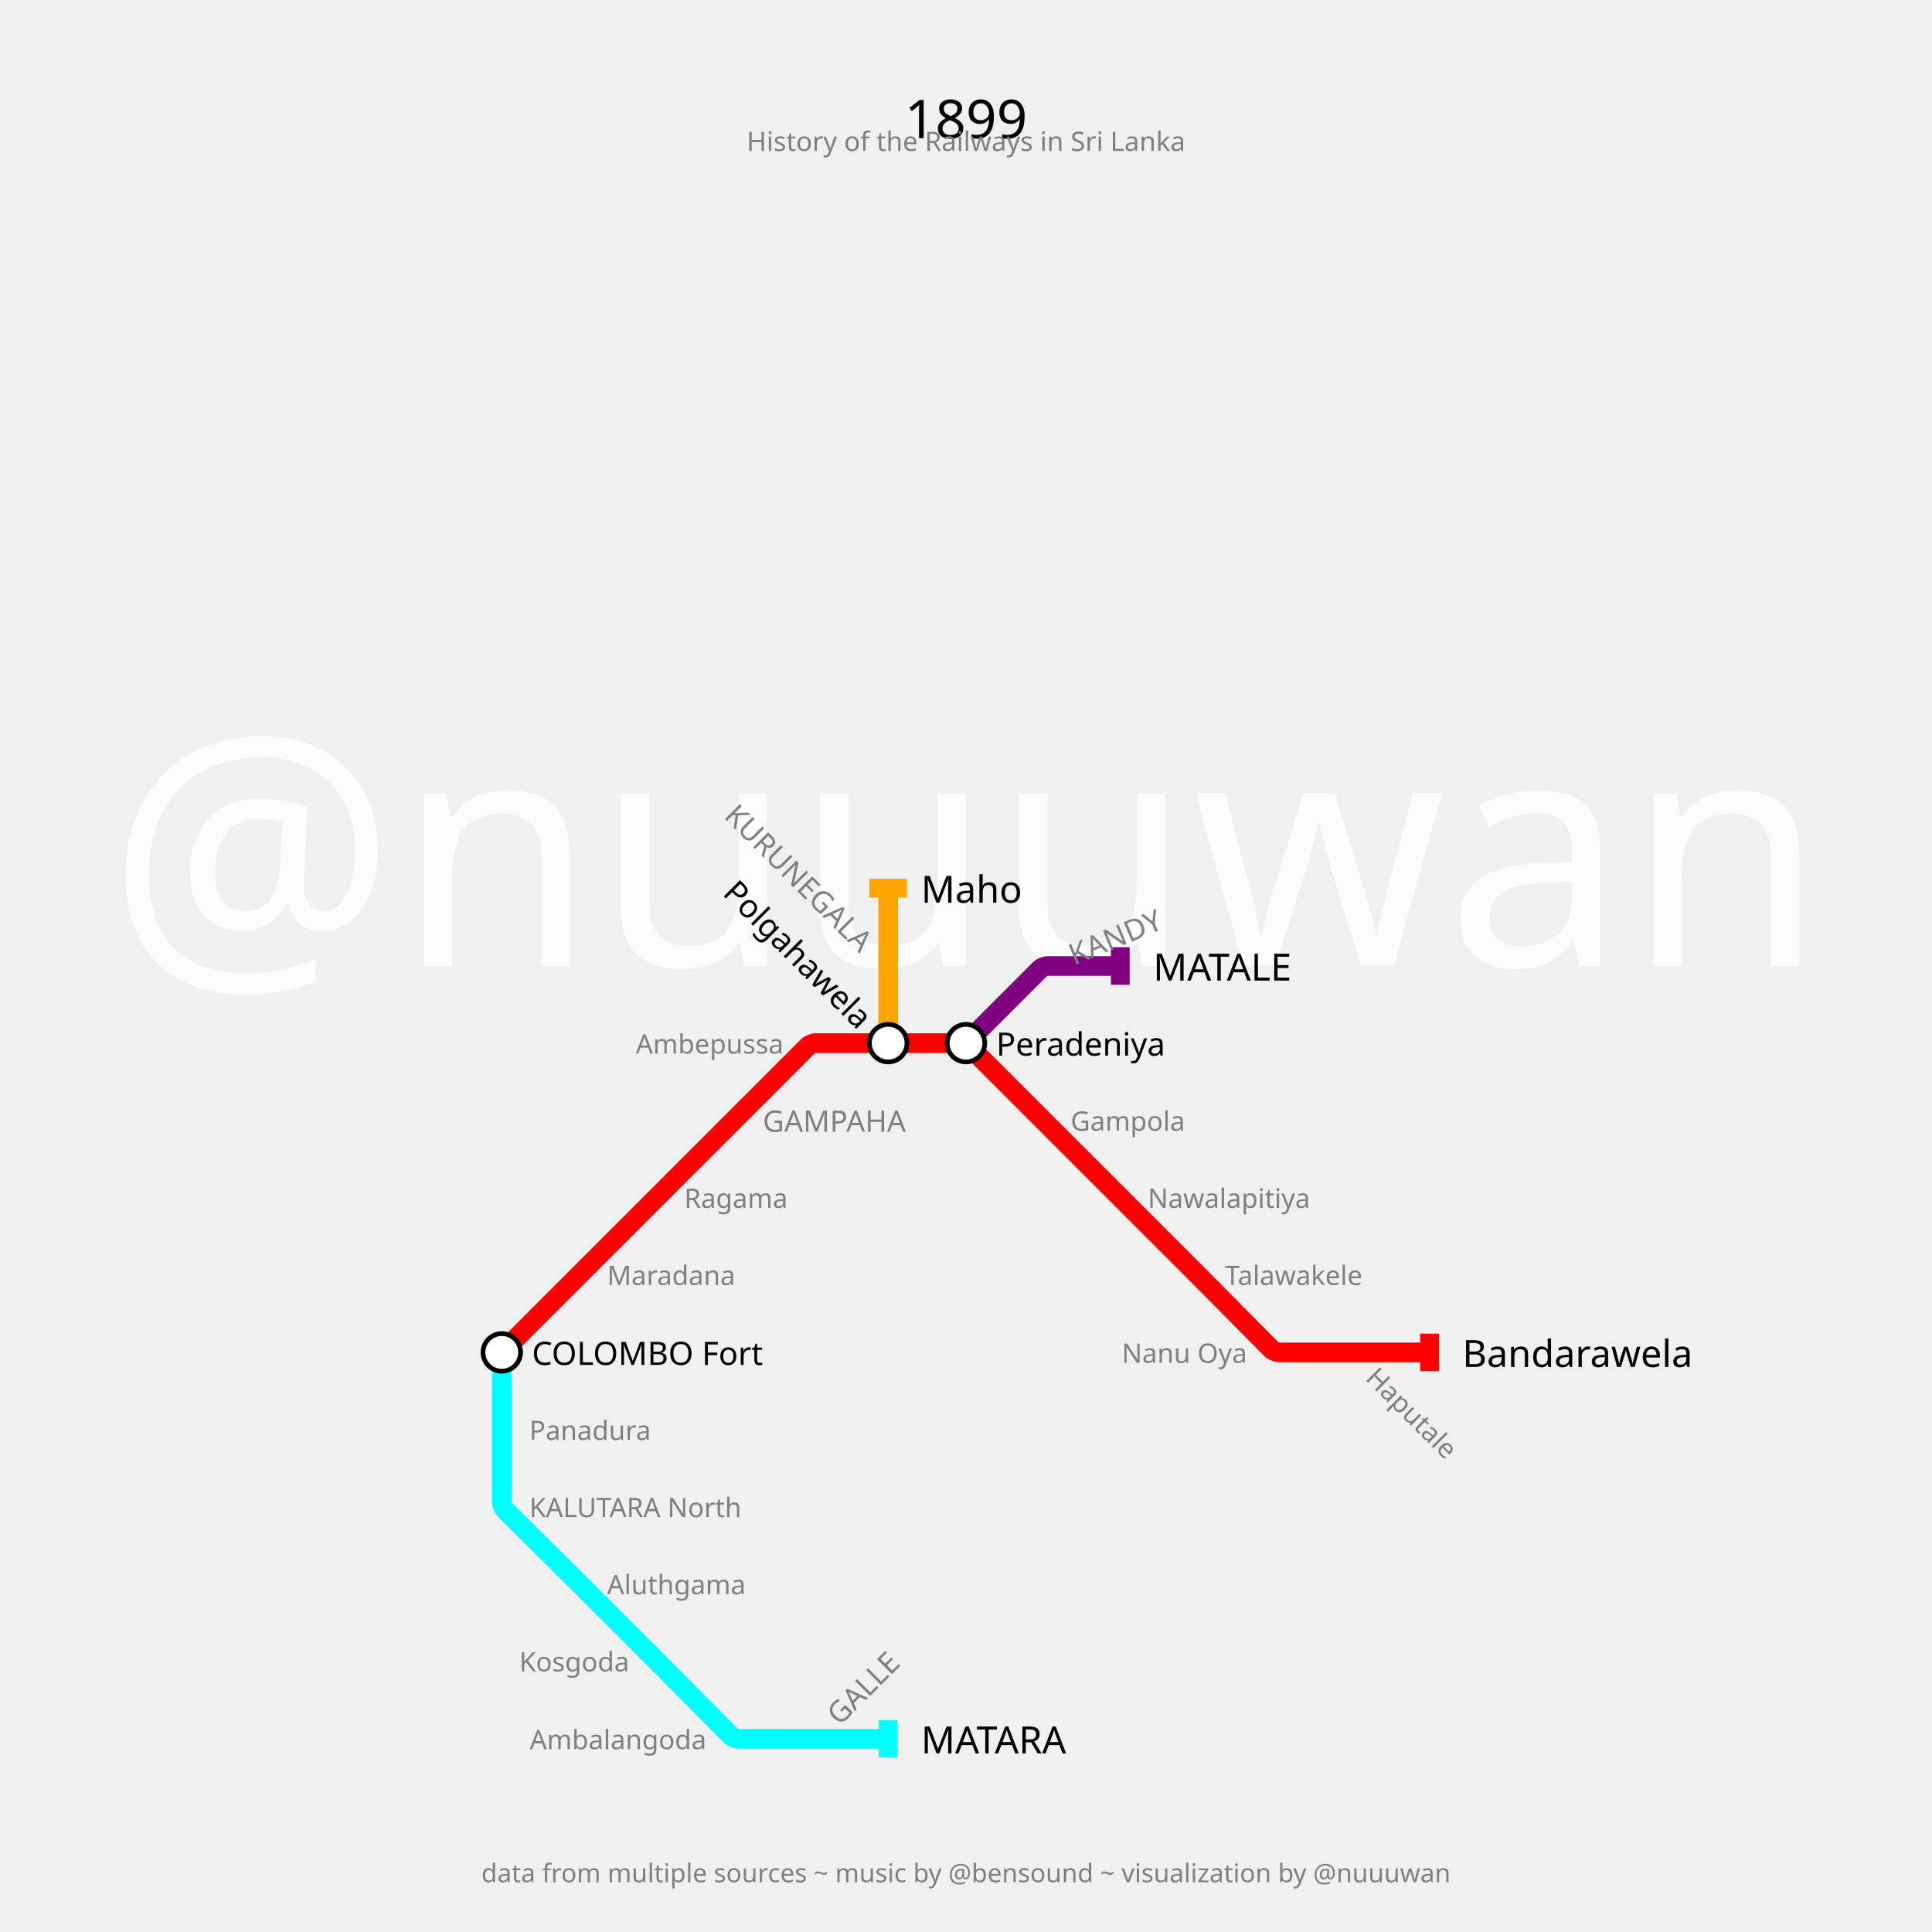
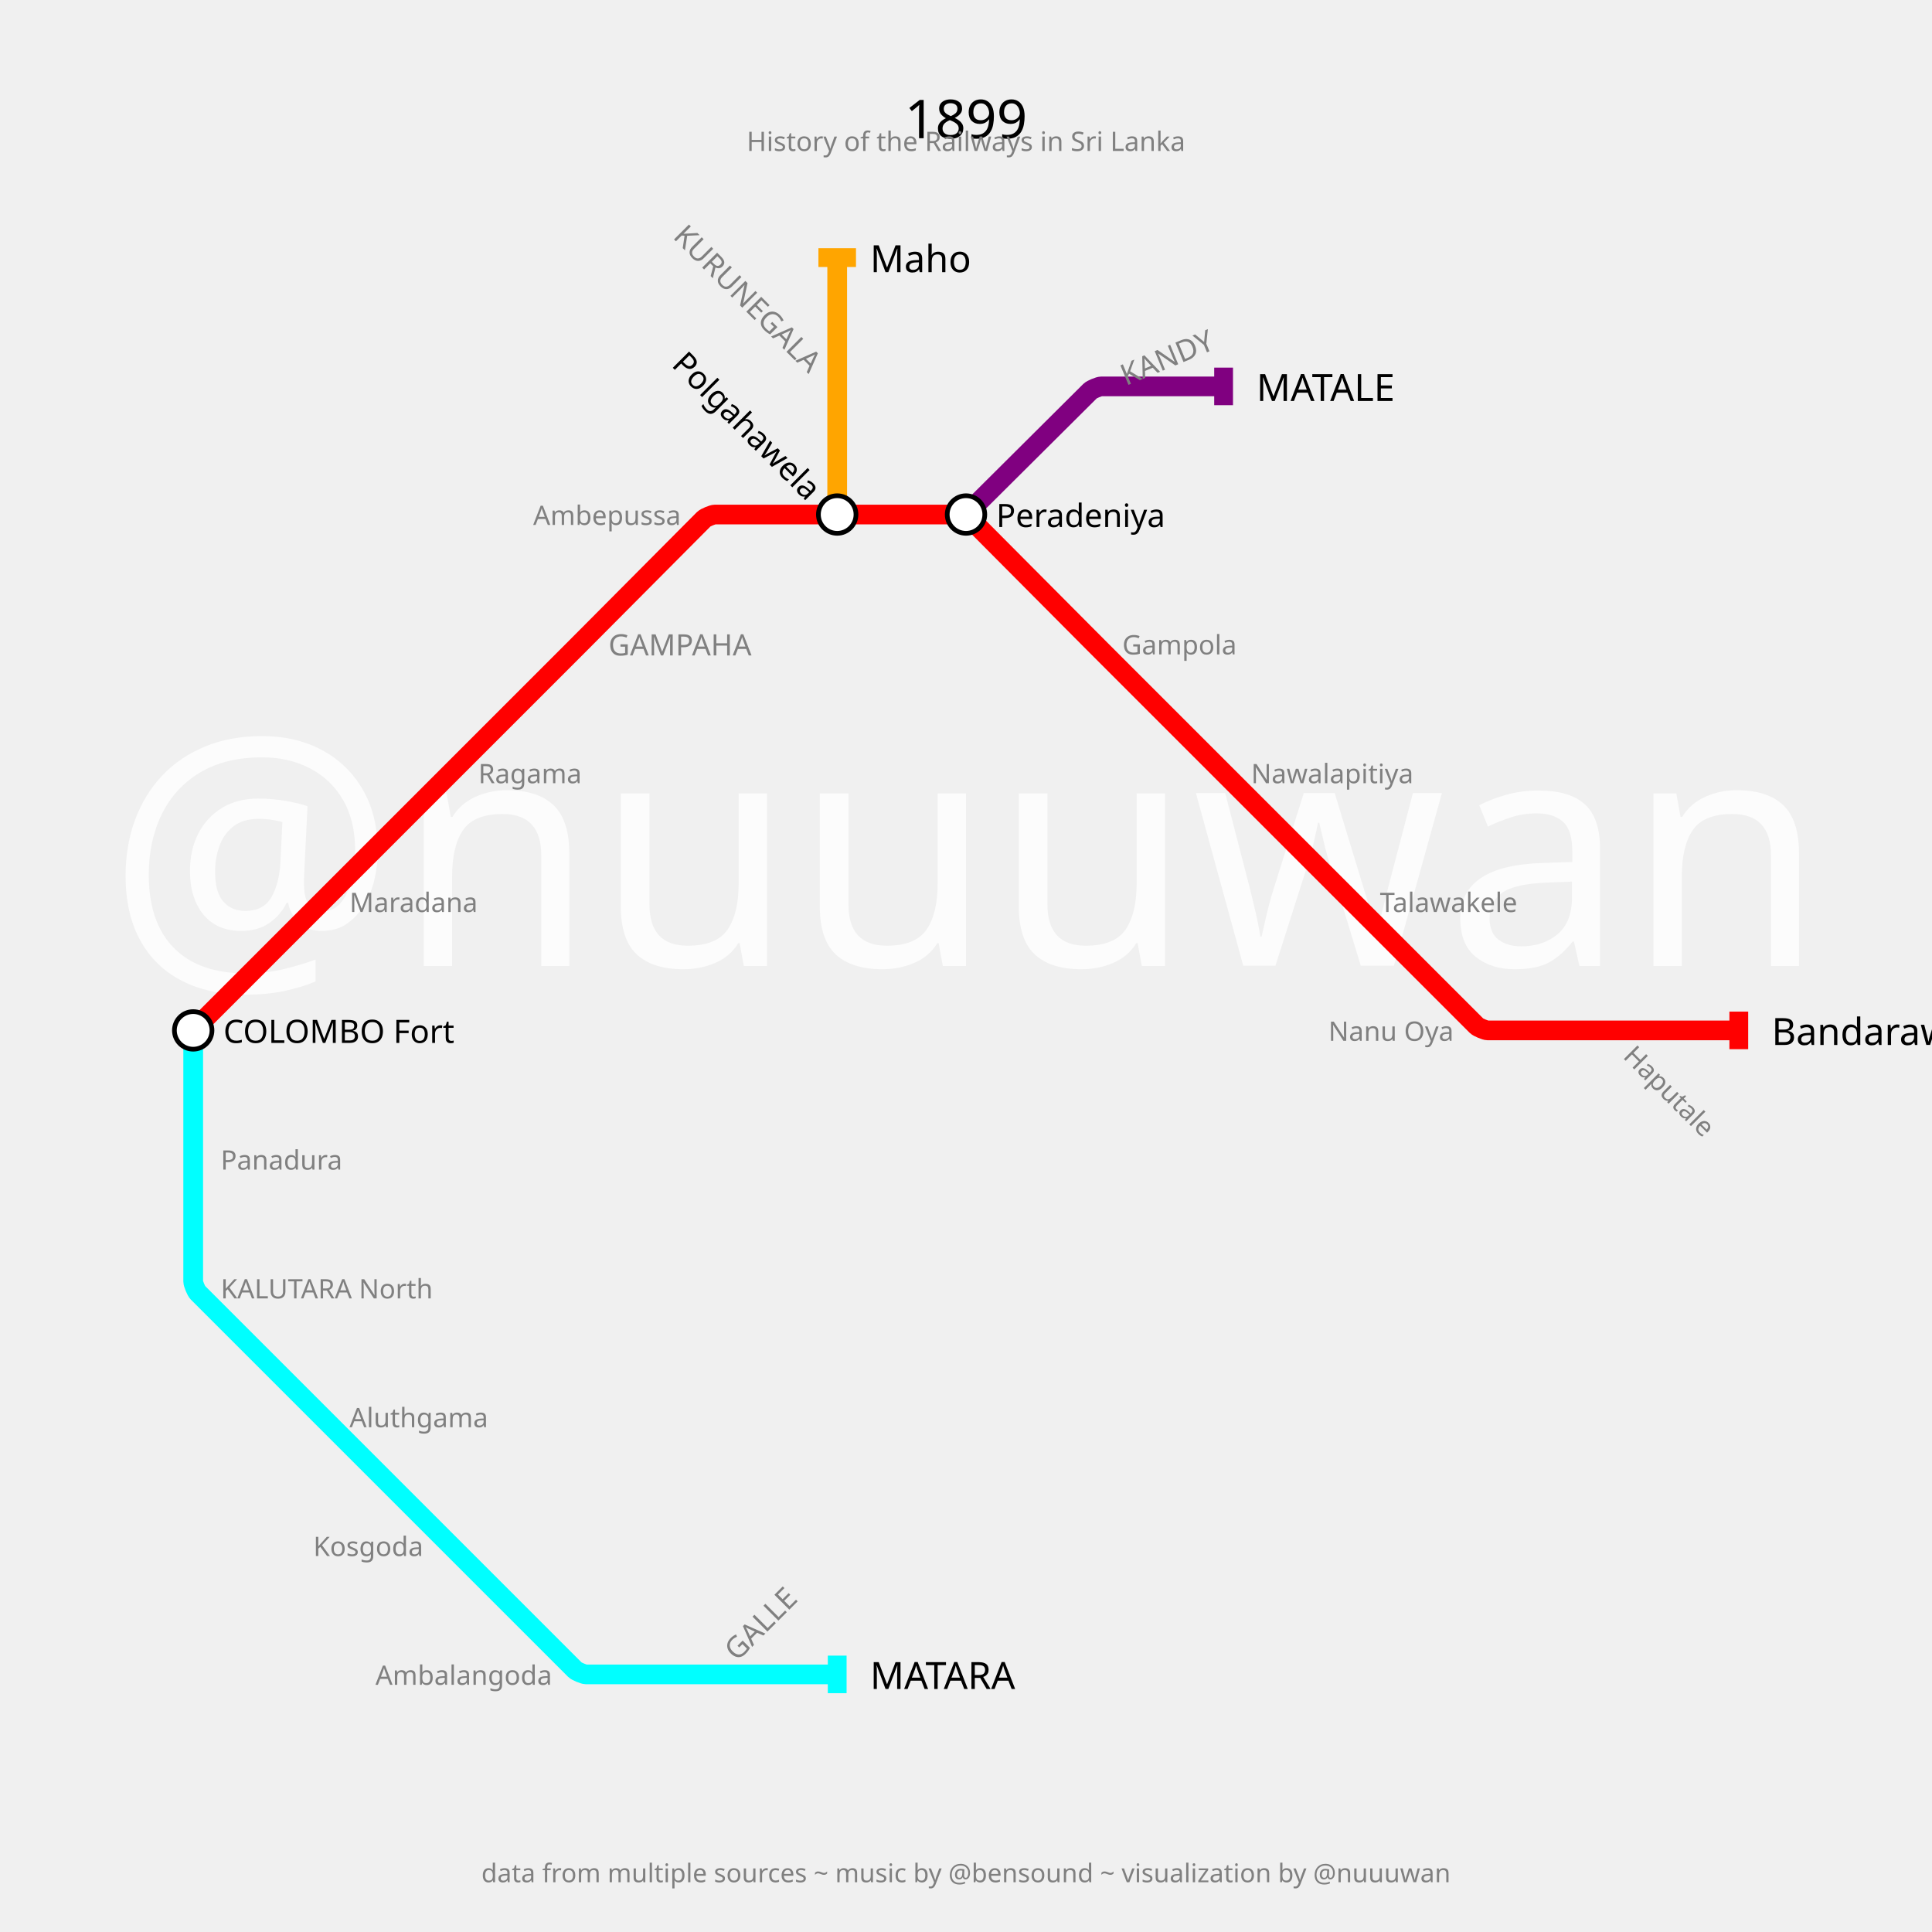
<svg xmlns="http://www.w3.org/2000/svg" width="2880" height="2880" padding="288">
  <text fill="#fcfcfc" stroke="none" font-size="480.0" font-family="p22" x="1440.0" y="1440.0" text-anchor="middle" dominant-baseline="center">@nuuuwan</text>
  <text fill="black" stroke="none" font-size="80" font-family="p22" x="1440.0" y="144.0" text-anchor="middle" dominant-baseline="hanging">1899</text>
  <text fill="gray" stroke="none" font-size="40" font-family="p22" x="1440.0" y="194.0" text-anchor="middle" dominant-baseline="hanging">History of the Railways in Sri Lanka</text>
  <text fill="gray" stroke="none" font-size="38.4" font-family="p22" x="1440.0" y="2776.0" text-anchor="middle" dominant-baseline="text-top">data from multiple sources ~ music by @bensound ~ visualization by @nuuuwan</text>
  <g>
-     <path fill="none" stroke-width="29.4" stroke-opacity="1" d="M 748.0,2016.0 L 864.0,1900.0 L 979.0,1785.0 L 1094.0,1670.0 L 1204.934,1559.066 C 1206.289,1557.711 1212.833,1555.0 1214.75,1555.0 L 1324.0,1555.0 L 1434.2,1555.0 C 1436.133,1555.0 1442.734,1557.734 1444.101,1559.101 L 1555.0,1670.0 L 1670.0,1785.0 L 1779.25,1894.25 C 1781.167,1896.167 1788.817,1903.85 1790.725,1905.775 L 1895.917,2011.881 C 1897.278,2013.254 1903.867,2016.0 1905.8,2016.0 L 2016.0,2016.0 L 2131.0,2016.0" stroke="red" />
-     <rect stroke="none" fill-opacity="1" x="2117" y="1988" width="28" height="56" fill="red" />
+     <path fill="none" stroke-width="29.4" stroke-opacity="1" d="M 288.0,1536.0 L 480.0,1344.0 L 672.0,1152.0 L 854.4,969.6 C 857.6,966.4 870.383,953.583 873.575,950.375 L 1049.229,773.806 C 1051.486,771.537 1062.4,767.0 1065.6,767.0 L 1248.0,767.0 L 1430.4,767.0 C 1433.6,767.0 1444.514,771.537 1446.771,773.806 L 1622.739,950.69 C 1625.826,953.794 1638.19,966.19 1641.286,969.286 L 1824.0,1152.0 L 2016.0,1344.0 L 2201.212,1529.212 C 2203.475,1531.475 2214.4,1536.0 2217.6,1536.0 L 2400.0,1536.0 L 2592.0,1536.0" stroke="red" />
+     <rect stroke="none" fill-opacity="1" x="2578" y="1508" width="28" height="56" fill="red" />
  </g>
  <g>
-     <path fill="none" stroke-width="29.4" stroke-opacity="1" d="M 1440.0,1555.0 L 1550.934,1444.066 C 1552.289,1442.711 1558.833,1440.0 1560.75,1440.0 L 1670.0,1440.0" stroke="purple" />
-     <rect stroke="none" fill-opacity="1" x="1656" y="1412" width="28" height="56" fill="purple" />
+     <path fill="none" stroke-width="29.4" stroke-opacity="1" d="M 1440.0,767.0 L 1625.194,582.77 C 1627.463,580.514 1638.4,576.0 1641.6,576.0 L 1824.0,576.0" stroke="purple" />
+     <rect stroke="none" fill-opacity="1" x="1810" y="548" width="28" height="56" fill="purple" />
  </g>
  <g>
-     <path fill="none" stroke-width="29.4" stroke-opacity="1" d="M 748.0,2016.0 L 748.0,2131.0 L 748.0,2240.25 C 748.0,2242.167 750.722,2248.699 752.083,2250.048 L 858.404,2355.452 C 860.269,2357.302 867.715,2364.715 869.572,2366.572 L 973.529,2470.529 C 975.352,2472.352 982.632,2479.663 984.448,2481.495 L 1089.952,2587.917 C 1091.301,2589.278 1097.833,2592.0 1099.75,2592.0 L 1209.0,2592.0 L 1324.0,2592.0" stroke="cyan" />
-     <rect stroke="none" fill-opacity="1" x="1310" y="2564" width="28" height="56" fill="cyan" />
+     <path fill="none" stroke-width="29.4" stroke-opacity="1" d="M 288.0,1536.0 L 288.0,1728.0 L 288.0,1910.4 C 288.0,1913.6 292.525,1924.525 294.788,1926.788 L 480.0,2112.0 L 672.0,2304.0 L 857.212,2489.212 C 859.475,2491.475 870.4,2496.0 873.6,2496.0 L 1056.0,2496.0 L 1248.0,2496.0" stroke="cyan" />
+     <rect stroke="none" fill-opacity="1" x="1234" y="2468" width="28" height="56" fill="cyan" />
  </g>
  <g>
-     <path fill="none" stroke-width="29.4" stroke-opacity="1" d="M 1324.0,1555.0 L 1324.0,1440.0 L 1324.0,1324.0" stroke="orange" />
-     <rect stroke="none" fill-opacity="1" x="1296" y="1310" width="56" height="28" fill="orange" />
+     <path fill="none" stroke-width="29.4" stroke-opacity="1" d="M 1248.0,767.0 L 1248.0,576.0 L 1248.0,384.0" stroke="orange" />
+     <rect stroke="none" fill-opacity="1" x="1220" y="370" width="56" height="28" fill="orange" />
  </g>
  <g>
-     <text fill="black" stroke="none" font-size="56.0" font-family="p22" font-weight="100" text-anchor="start" dominant-baseline="central" x="2180.0" y="2016" transform="translate(2131,2016) rotate(0) translate(-2131,-2016)">Bandarawela</text>
+     <text fill="black" stroke="none" font-size="56.0" font-family="p22" font-weight="100" text-anchor="start" dominant-baseline="central" x="2641.0" y="1536" transform="translate(2592,1536) rotate(0) translate(-2592,-1536)">Bandarawela</text>
  </g>
  <g>
-     <text fill="black" stroke="none" font-size="56.0" font-family="p22" font-weight="100" text-anchor="start" dominant-baseline="central" x="1719.0" y="1440" transform="translate(1670,1440) rotate(0) translate(-1670,-1440)">MATALE</text>
+     <text fill="black" stroke="none" font-size="56.0" font-family="p22" font-weight="100" text-anchor="start" dominant-baseline="central" x="1873.0" y="576" transform="translate(1824,576) rotate(0) translate(-1824,-576)">MATALE</text>
  </g>
  <g>
-     <text fill="black" stroke="none" font-size="56.0" font-family="p22" font-weight="100" text-anchor="start" dominant-baseline="central" x="1373.0" y="2592" transform="translate(1324,2592) rotate(0) translate(-1324,-2592)">MATARA</text>
+     <text fill="black" stroke="none" font-size="56.0" font-family="p22" font-weight="100" text-anchor="start" dominant-baseline="central" x="1297.0" y="2496" transform="translate(1248,2496) rotate(0) translate(-1248,-2496)">MATARA</text>
  </g>
  <g>
-     <text fill="black" stroke="none" font-size="56.0" font-family="p22" font-weight="100" text-anchor="start" dominant-baseline="central" x="1373.0" y="1324" transform="translate(1324,1324) rotate(0) translate(-1324,-1324)">Maho</text>
+     <text fill="black" stroke="none" font-size="56.0" font-family="p22" font-weight="100" text-anchor="start" dominant-baseline="central" x="1297.0" y="384" transform="translate(1248,384) rotate(0) translate(-1248,-384)">Maho</text>
  </g>
  <g>
-     <circle r="28" fill="white" stroke="black" stroke-width="7.0" cx="748" cy="2016" />
-     <text fill="black" stroke="none" font-size="48.0" font-family="p22" font-weight="100" text-anchor="start" dominant-baseline="central" x="793.0" y="2016" transform="translate(748,2016) rotate(0) translate(-748,-2016)">COLOMBO Fort</text>
+     <circle r="28" fill="white" stroke="black" stroke-width="7.0" cx="288" cy="1536" />
+     <text fill="black" stroke="none" font-size="48.0" font-family="p22" font-weight="100" text-anchor="start" dominant-baseline="central" x="333.0" y="1536" transform="translate(288,1536) rotate(0) translate(-288,-1536)">COLOMBO Fort</text>
  </g>
  <g>
-     <circle r="28" fill="white" stroke="black" stroke-width="7.0" cx="1324" cy="1555" />
-     <text fill="black" stroke="none" font-size="48.0" font-family="p22" font-weight="100" text-anchor="end" dominant-baseline="central" x="1279.0" y="1555" transform="translate(1324,1555) rotate(45) translate(-1324,-1555)">Polgahawela</text>
+     <circle r="28" fill="white" stroke="black" stroke-width="7.0" cx="1248" cy="767" />
+     <text fill="black" stroke="none" font-size="48.0" font-family="p22" font-weight="100" text-anchor="end" dominant-baseline="central" x="1203.0" y="767" transform="translate(1248,767) rotate(45) translate(-1248,-767)">Polgahawela</text>
  </g>
  <g>
-     <circle r="28" fill="white" stroke="black" stroke-width="7.0" cx="1440" cy="1555" />
-     <text fill="black" stroke="none" font-size="48.0" font-family="p22" font-weight="100" text-anchor="start" dominant-baseline="central" x="1485.0" y="1555" transform="translate(1440,1555) rotate(0) translate(-1440,-1555)">Peradeniya</text>
+     <circle r="28" fill="white" stroke="black" stroke-width="7.0" cx="1440" cy="767" />
+     <text fill="black" stroke="none" font-size="48.0" font-family="p22" font-weight="100" text-anchor="start" dominant-baseline="central" x="1485.0" y="767" transform="translate(1440,767) rotate(0) translate(-1440,-767)">Peradeniya</text>
  </g>
  <g>
-     <text fill="gray" stroke="none" font-size="44.0" font-family="p22" font-weight="100" text-anchor="start" dominant-baseline="central" x="1137.0" y="1670" transform="translate(1094,1670) rotate(0) translate(-1094,-1670)">GAMPAHA</text>
+     <text fill="gray" stroke="none" font-size="44.0" font-family="p22" font-weight="100" text-anchor="start" dominant-baseline="central" x="907.0" y="960" transform="translate(864,960) rotate(0) translate(-864,-960)">GAMPAHA</text>
  </g>
  <g>
-     <text fill="gray" stroke="none" font-size="44.0" font-family="p22" font-weight="100" text-anchor="start" dominant-baseline="central" x="1598.0" y="1440" transform="translate(1555,1440) rotate(-22.5) translate(-1555,-1440)">KANDY</text>
+     <text fill="gray" stroke="none" font-size="44.0" font-family="p22" font-weight="100" text-anchor="start" dominant-baseline="central" x="1675.0" y="576" transform="translate(1632,576) rotate(-22.5) translate(-1632,-576)">KANDY</text>
  </g>
  <g>
-     <text fill="gray" stroke="none" font-size="44.0" font-family="p22" font-weight="100" text-anchor="start" dominant-baseline="central" x="1252.0" y="2592" transform="translate(1209,2592) rotate(-45) translate(-1209,-2592)">GALLE</text>
+     <text fill="gray" stroke="none" font-size="44.0" font-family="p22" font-weight="100" text-anchor="start" dominant-baseline="central" x="1099.0" y="2496" transform="translate(1056,2496) rotate(-45) translate(-1056,-2496)">GALLE</text>
  </g>
  <g>
-     <text fill="gray" stroke="none" font-size="44.0" font-family="p22" font-weight="100" text-anchor="end" dominant-baseline="central" x="1281.0" y="1440" transform="translate(1324,1440) rotate(45) translate(-1324,-1440)">KURUNEGALA</text>
+     <text fill="gray" stroke="none" font-size="44.0" font-family="p22" font-weight="100" text-anchor="end" dominant-baseline="central" x="1205.0" y="576" transform="translate(1248,576) rotate(45) translate(-1248,-576)">KURUNEGALA</text>
  </g>
  <g>
-     <text fill="gray" stroke="none" font-size="40" font-family="p22" font-weight="100" text-anchor="start" dominant-baseline="central" x="905.0" y="1900" transform="translate(864,1900) rotate(0) translate(-864,-1900)">Maradana</text>
+     <text fill="gray" stroke="none" font-size="40" font-family="p22" font-weight="100" text-anchor="start" dominant-baseline="central" x="521.0" y="1344" transform="translate(480,1344) rotate(0) translate(-480,-1344)">Maradana</text>
  </g>
  <g>
-     <text fill="gray" stroke="none" font-size="40" font-family="p22" font-weight="100" text-anchor="start" dominant-baseline="central" x="1020.0" y="1785" transform="translate(979,1785) rotate(0) translate(-979,-1785)">Ragama</text>
+     <text fill="gray" stroke="none" font-size="40" font-family="p22" font-weight="100" text-anchor="start" dominant-baseline="central" x="713.0" y="1152" transform="translate(672,1152) rotate(0) translate(-672,-1152)">Ragama</text>
  </g>
  <g>
-     <text fill="gray" stroke="none" font-size="40" font-family="p22" font-weight="100" text-anchor="end" dominant-baseline="central" x="1168.0" y="1555" transform="translate(1209,1555) rotate(0) translate(-1209,-1555)">Ambepussa</text>
+     <text fill="gray" stroke="none" font-size="40" font-family="p22" font-weight="100" text-anchor="end" dominant-baseline="central" x="1015.0" y="767" transform="translate(1056,767) rotate(0) translate(-1056,-767)">Ambepussa</text>
  </g>
  <g>
-     <text fill="gray" stroke="none" font-size="40" font-family="p22" font-weight="100" text-anchor="start" dominant-baseline="central" x="1596.0" y="1670" transform="translate(1555,1670) rotate(0) translate(-1555,-1670)">Gampola</text>
+     <text fill="gray" stroke="none" font-size="40" font-family="p22" font-weight="100" text-anchor="start" dominant-baseline="central" x="1673.0" y="960" transform="translate(1632,960) rotate(0) translate(-1632,-960)">Gampola</text>
  </g>
  <g>
-     <text fill="gray" stroke="none" font-size="40" font-family="p22" font-weight="100" text-anchor="start" dominant-baseline="central" x="1711.0" y="1785" transform="translate(1670,1785) rotate(0) translate(-1670,-1785)">Nawalapitiya</text>
+     <text fill="gray" stroke="none" font-size="40" font-family="p22" font-weight="100" text-anchor="start" dominant-baseline="central" x="1865.0" y="1152" transform="translate(1824,1152) rotate(0) translate(-1824,-1152)">Nawalapitiya</text>
  </g>
  <g>
-     <text fill="gray" stroke="none" font-size="40" font-family="p22" font-weight="100" text-anchor="start" dominant-baseline="central" x="1826.0" y="1900" transform="translate(1785,1900) rotate(0) translate(-1785,-1900)">Talawakele</text>
+     <text fill="gray" stroke="none" font-size="40" font-family="p22" font-weight="100" text-anchor="start" dominant-baseline="central" x="2057.0" y="1344" transform="translate(2016,1344) rotate(0) translate(-2016,-1344)">Talawakele</text>
  </g>
  <g>
-     <text fill="gray" stroke="none" font-size="40" font-family="p22" font-weight="100" text-anchor="end" dominant-baseline="central" x="1859.0" y="2016" transform="translate(1900,2016) rotate(0) translate(-1900,-2016)">Nanu Oya</text>
+     <text fill="gray" stroke="none" font-size="40" font-family="p22" font-weight="100" text-anchor="end" dominant-baseline="central" x="2167.0" y="1536" transform="translate(2208,1536) rotate(0) translate(-2208,-1536)">Nanu Oya</text>
  </g>
  <g>
-     <text fill="gray" stroke="none" font-size="40" font-family="p22" font-weight="100" text-anchor="start" dominant-baseline="central" x="2057.0" y="2016" transform="translate(2016,2016) rotate(-315) translate(-2016,-2016)">Haputale</text>
+     <text fill="gray" stroke="none" font-size="40" font-family="p22" font-weight="100" text-anchor="start" dominant-baseline="central" x="2441.0" y="1536" transform="translate(2400,1536) rotate(-315) translate(-2400,-1536)">Haputale</text>
  </g>
  <g>
-     <text fill="gray" stroke="none" font-size="40" font-family="p22" font-weight="100" text-anchor="start" dominant-baseline="central" x="789.0" y="2131" transform="translate(748,2131) rotate(0) translate(-748,-2131)">Panadura</text>
+     <text fill="gray" stroke="none" font-size="40" font-family="p22" font-weight="100" text-anchor="start" dominant-baseline="central" x="329.0" y="1728" transform="translate(288,1728) rotate(0) translate(-288,-1728)">Panadura</text>
  </g>
  <g>
-     <text fill="gray" stroke="none" font-size="40" font-family="p22" font-weight="100" text-anchor="start" dominant-baseline="central" x="789.0" y="2246" transform="translate(748,2246) rotate(0) translate(-748,-2246)">KALUTARA North</text>
+     <text fill="gray" stroke="none" font-size="40" font-family="p22" font-weight="100" text-anchor="start" dominant-baseline="central" x="329.0" y="1920" transform="translate(288,1920) rotate(0) translate(-288,-1920)">KALUTARA North</text>
  </g>
  <g>
-     <text fill="gray" stroke="none" font-size="40" font-family="p22" font-weight="100" text-anchor="start" dominant-baseline="central" x="905.0" y="2361" transform="translate(864,2361) rotate(0) translate(-864,-2361)">Aluthgama</text>
+     <text fill="gray" stroke="none" font-size="40" font-family="p22" font-weight="100" text-anchor="start" dominant-baseline="central" x="521.0" y="2112" transform="translate(480,2112) rotate(0) translate(-480,-2112)">Aluthgama</text>
  </g>
  <g>
-     <text fill="gray" stroke="none" font-size="40" font-family="p22" font-weight="100" text-anchor="end" dominant-baseline="central" x="938.0" y="2476" transform="translate(979,2476) rotate(0) translate(-979,-2476)">Kosgoda</text>
+     <text fill="gray" stroke="none" font-size="40" font-family="p22" font-weight="100" text-anchor="end" dominant-baseline="central" x="631.0" y="2304" transform="translate(672,2304) rotate(0) translate(-672,-2304)">Kosgoda</text>
  </g>
  <g>
-     <text fill="gray" stroke="none" font-size="40" font-family="p22" font-weight="100" text-anchor="end" dominant-baseline="central" x="1053.0" y="2592" transform="translate(1094,2592) rotate(0) translate(-1094,-2592)">Ambalangoda</text>
+     <text fill="gray" stroke="none" font-size="40" font-family="p22" font-weight="100" text-anchor="end" dominant-baseline="central" x="823.0" y="2496" transform="translate(864,2496) rotate(0) translate(-864,-2496)">Ambalangoda</text>
  </g>
</svg>
